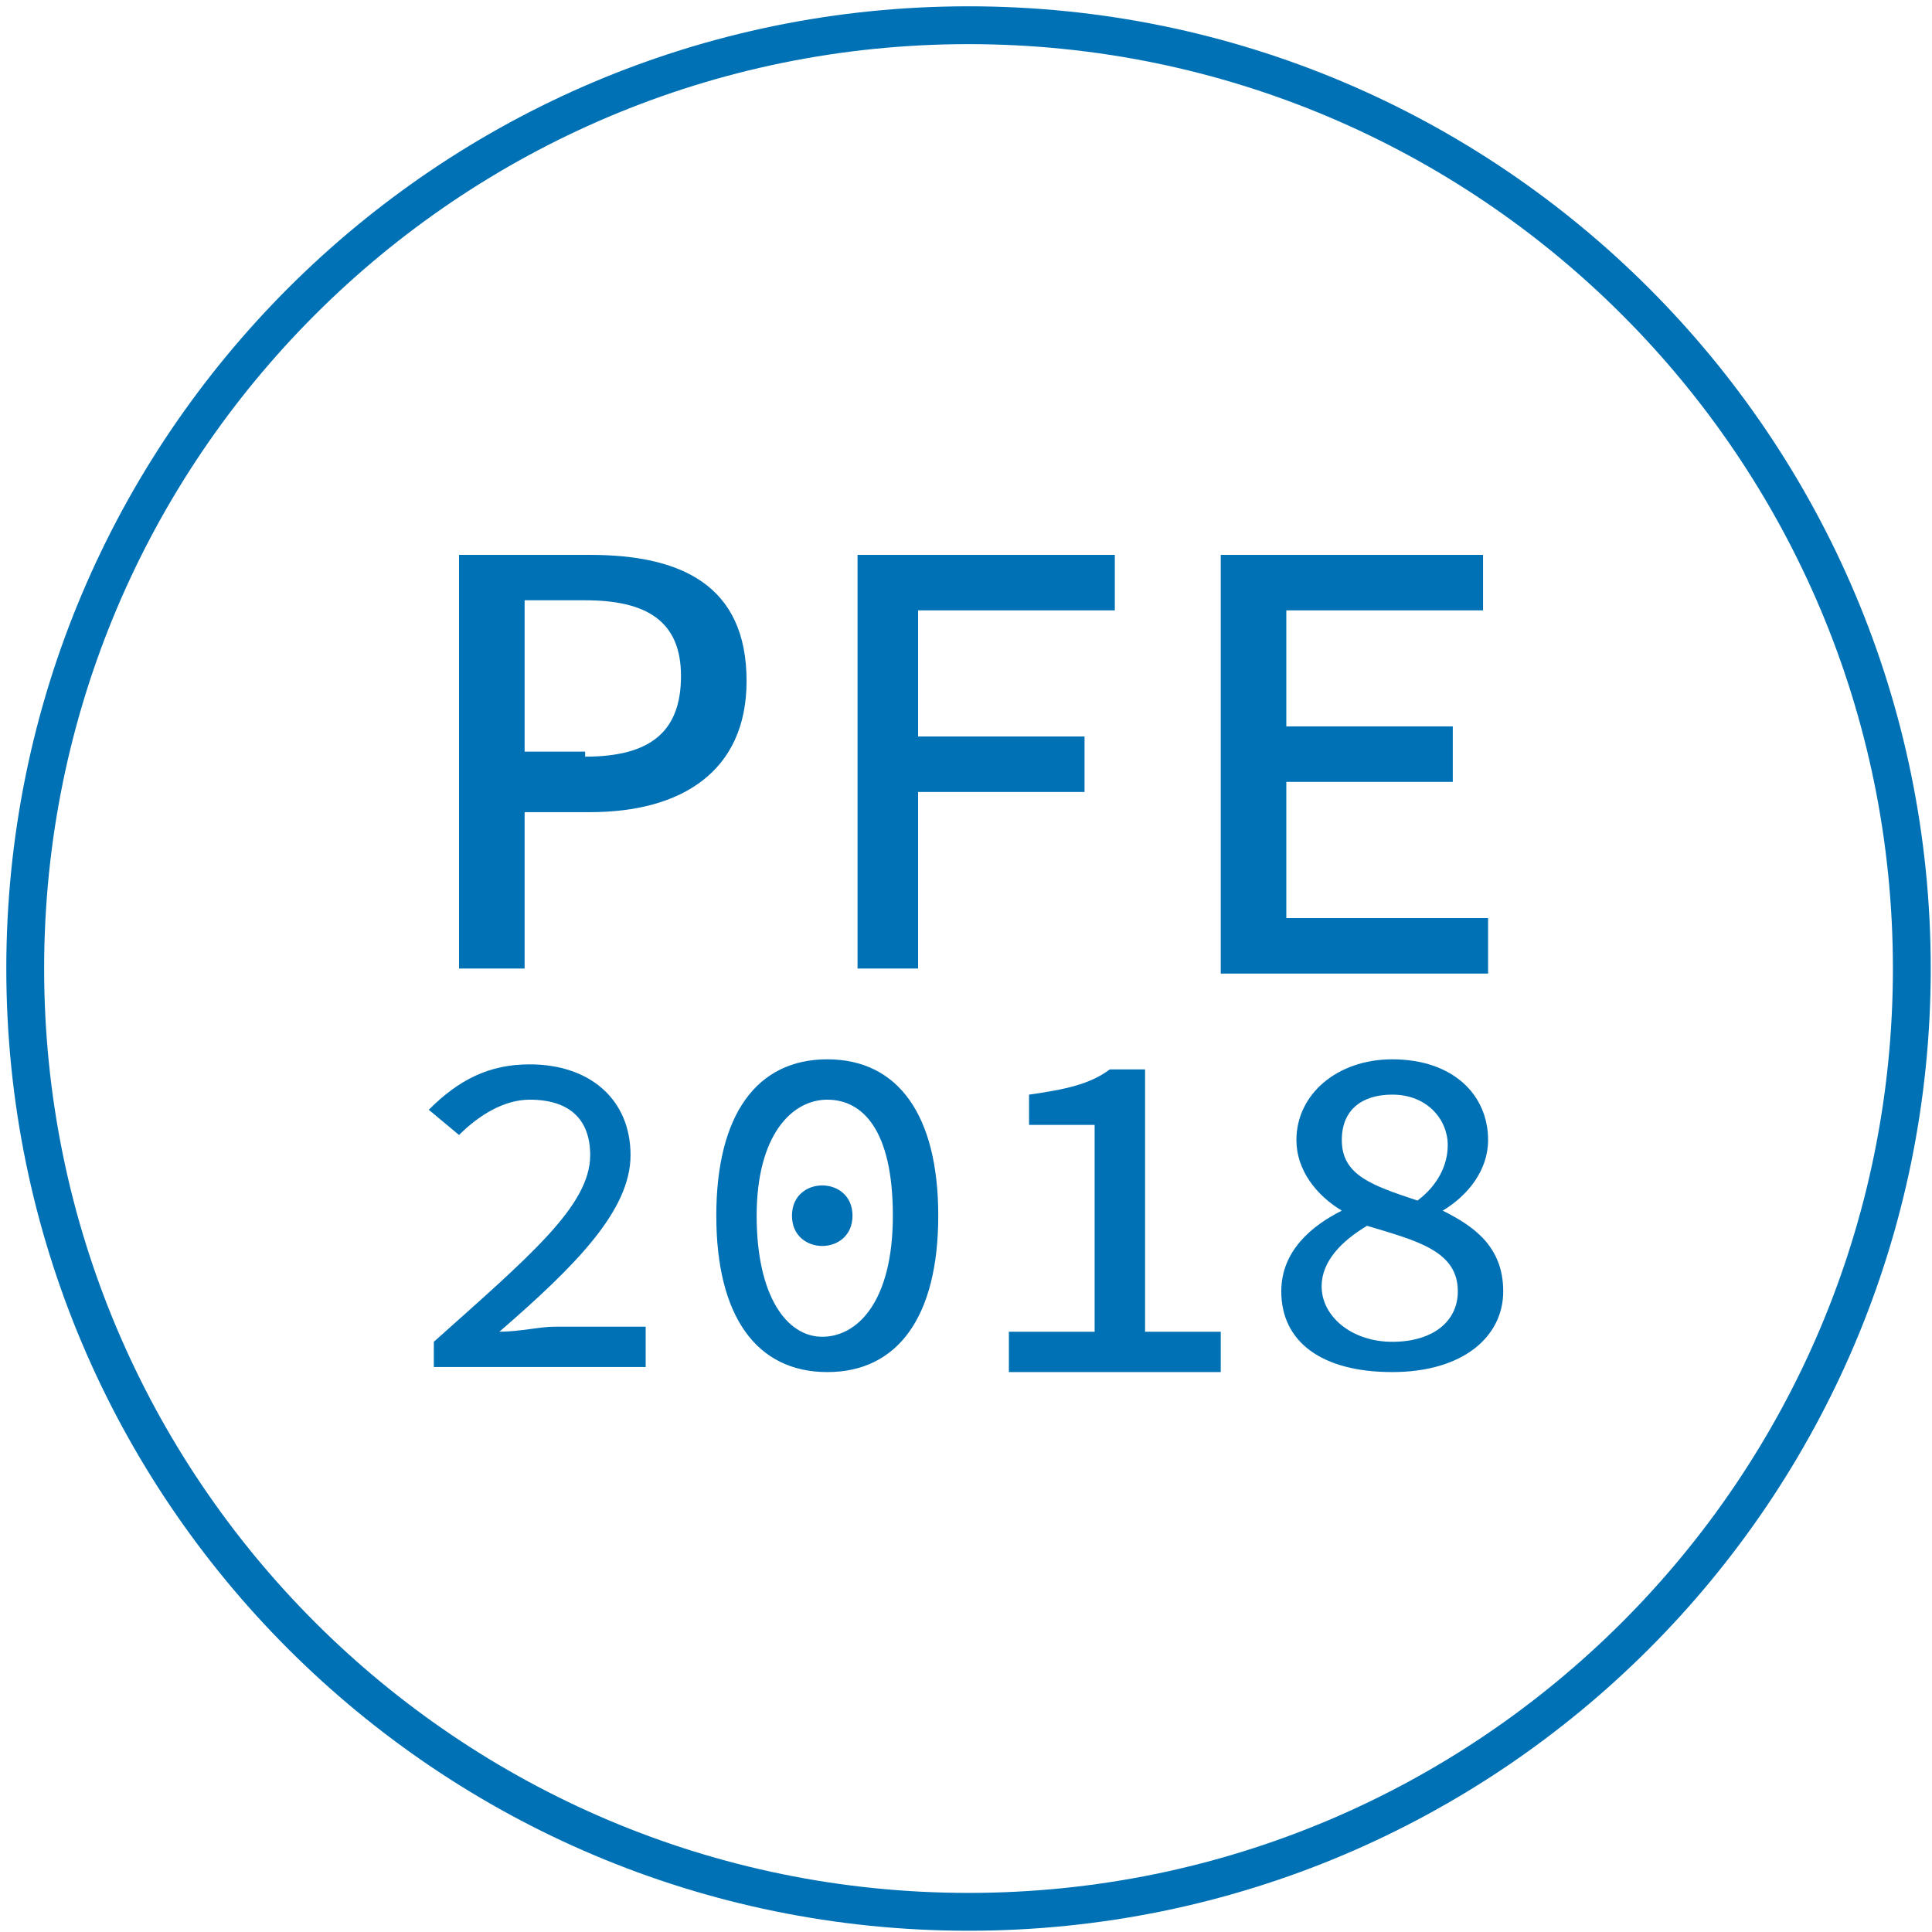
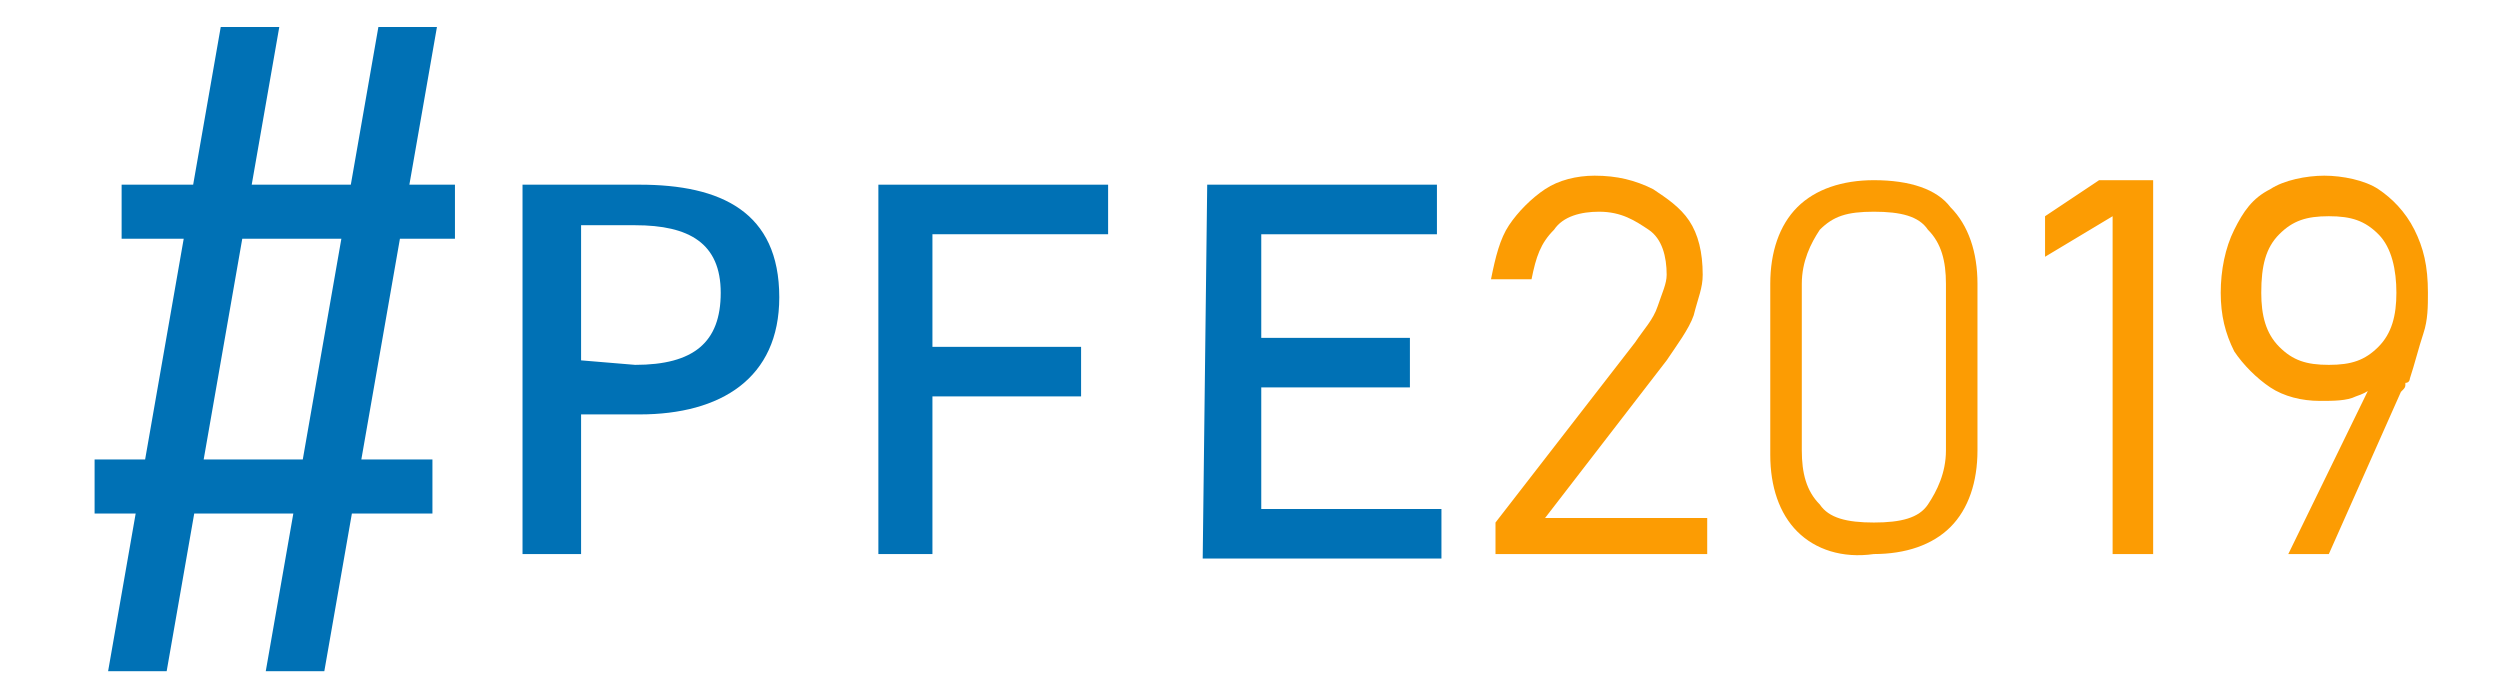
- <svg xmlns="http://www.w3.org/2000/svg" version="1.1" id="Layer_1" x="0px" y="0px" viewBox="0 0 38.3 38.3" style="enable-background:new 0 0 38.3 38.3;" xml:space="preserve">
+ <svg xmlns="http://www.w3.org/2000/svg" version="1.1" id="Layer_1" x="0px" y="0px" viewBox="0 0 55.5 15.2" style="enable-background:new 0 0 55.5 15.2;" xml:space="preserve">
  <style type="text/css">
- 	.st0{fill:none;stroke:#0071B5;stroke-width:0.75;stroke-miterlimit:10;}
- 	.st1{enable-background:new    ;}
- 	.st2{fill:#0071B5;}
+ 	.st0{enable-background:new    ;}
+ 	.st1{fill:#0071B5;}
+ 	.st2{fill:#FC9C03;}
</style>
-   <circle class="st0" cx="19.2" cy="19.2" r="18.7" />
-   <g class="st1">
-     <path class="st2" d="M9.1,11h2.6c1.8,0,3.1,0.6,3.1,2.5c0,1.8-1.3,2.6-3.1,2.6h-1.3v3.1H9.1V11z M11.6,15c1.3,0,1.9-0.5,1.9-1.6   c0-1.1-0.7-1.5-1.9-1.5h-1.2v3H11.6z" />
-     <path class="st2" d="M17,11h5.1v1.1h-3.9v2.5h3.3v1.1h-3.3v3.5H17V11z" />
-     <path class="st2" d="M24.3,11h5.1v1.1h-3.9v2.3h3.3v1.1h-3.3v2.7h4v1.1h-5.3V11z" />
+   <g class="st0">
+     <path class="st1" d="M11.6,4.1h2.6c1.8,0,3.1,0.6,3.1,2.5c0,1.8-1.3,2.6-3.1,2.6h-1.3v3.1h-1.3V4.1z M14.1,8.1   c1.3,0,1.9-0.5,1.9-1.6S15.3,5,14.1,5h-1.2v3L14.1,8.1L14.1,8.1z" />
+     <path class="st1" d="M19.5,4.1h5.1v1.1h-3.9v2.5H24v1.1h-3.3v3.5h-1.2V4.1z" />
+     <path class="st1" d="M26.8,4.1h5.1v1.1H28v2.3h3.3v1.1H28v2.7h4v1.1h-5.3L26.8,4.1L26.8,4.1z" />
  </g>
-   <g class="st1">
-     <path class="st2" d="M8.6,26.6c1.9-1.7,3.1-2.7,3.1-3.7c0-0.7-0.4-1.1-1.2-1.1c-0.5,0-1,0.3-1.4,0.7L8.5,22c0.6-0.6,1.2-0.9,2-0.9   c1.2,0,2,0.7,2,1.8c0,1.1-1.1,2.2-2.6,3.5c0.4,0,0.8-0.1,1.1-0.1h1.8v0.8H8.6V26.6z" />
-     <path class="st2" d="M14.2,24.1c0-2,0.8-3.1,2.2-3.1s2.2,1.1,2.2,3.1c0,2-0.8,3.1-2.2,3.1S14.2,26.1,14.2,24.1z M17.7,24.1   c0-1.7-0.6-2.3-1.3-2.3S15,22.5,15,24.1s0.6,2.4,1.3,2.4S17.7,25.8,17.7,24.1z M15.7,24.1c0-0.4,0.3-0.6,0.6-0.6s0.6,0.2,0.6,0.6   c0,0.4-0.3,0.6-0.6,0.6S15.7,24.5,15.7,24.1z" />
-     <path class="st2" d="M20,26.4h1.7v-4.1h-1.3v-0.6c0.7-0.1,1.2-0.2,1.6-0.5h0.7v5.2h1.5v0.8H20V26.4z" />
-     <path class="st2" d="M25.4,25.6c0-0.8,0.6-1.3,1.2-1.6v0c-0.5-0.3-0.9-0.8-0.9-1.4c0-0.9,0.8-1.6,1.9-1.6c1.2,0,1.9,0.7,1.9,1.6   c0,0.6-0.4,1.1-0.9,1.4v0c0.6,0.3,1.2,0.7,1.2,1.6c0,0.9-0.8,1.6-2.2,1.6C26.2,27.2,25.4,26.6,25.4,25.6z M28.9,25.6   c0-0.8-0.8-1-1.8-1.3c-0.5,0.3-0.9,0.7-0.9,1.2c0,0.6,0.6,1.1,1.4,1.1C28.4,26.6,28.9,26.2,28.9,25.6z M28.7,22.7   c0-0.5-0.4-1-1.1-1c-0.6,0-1,0.3-1,0.9c0,0.7,0.6,0.9,1.5,1.2C28.5,23.5,28.7,23.1,28.7,22.7z" />
+   <g>
+     <path class="st2" d="M33.2,11.6l3.1-4c0.2-0.3,0.4-0.5,0.5-0.8C36.9,6.5,37,6.3,37,6.1l0,0c0-0.4-0.1-0.8-0.4-1   c-0.3-0.2-0.6-0.4-1.1-0.4c-0.4,0-0.8,0.1-1,0.4c-0.3,0.3-0.4,0.6-0.5,1.1l0,0h-0.9l0,0c0.1-0.5,0.2-0.9,0.4-1.2   c0.2-0.3,0.5-0.6,0.8-0.8C34.6,4,35,3.9,35.4,3.9c0.5,0,0.9,0.1,1.3,0.3c0.3,0.2,0.6,0.4,0.8,0.7c0.2,0.3,0.3,0.7,0.3,1.2l0,0   c0,0.3-0.1,0.5-0.2,0.9c-0.1,0.3-0.4,0.7-0.6,1l-2.7,3.5h3.6v0.8h-4.7V11.6z" />
+     <path class="st2" d="M39.9,11.8c-0.4-0.4-0.6-1-0.6-1.7V6.3c0-0.7,0.2-1.3,0.6-1.7c0.4-0.4,1-0.6,1.7-0.6c0.8,0,1.4,0.2,1.7,0.6   c0.4,0.4,0.6,1,0.6,1.7V10c0,0.7-0.2,1.3-0.6,1.7c-0.4,0.4-1,0.6-1.7,0.6C40.9,12.4,40.3,12.2,39.9,11.8z M42.8,11.2   c0.2-0.3,0.4-0.7,0.4-1.2V6.3c0-0.5-0.1-0.9-0.4-1.2c-0.2-0.3-0.6-0.4-1.2-0.4s-0.9,0.1-1.2,0.4C40.2,5.4,40,5.8,40,6.3V10   c0,0.5,0.1,0.9,0.4,1.2c0.2,0.3,0.6,0.4,1.2,0.4S42.6,11.5,42.8,11.2z" />
+     <path class="st2" d="M47.7,12.3h-0.8V4.8l-1.5,0.9V4.8L46.6,4h1.2v8.3H47.7z" />
+     <path class="st2" d="M52.8,8.2v0.2c-0.1,0.2-0.2,0.3-0.5,0.4c-0.2,0.1-0.5,0.1-0.8,0.1c-0.4,0-0.8-0.1-1.1-0.3   c-0.3-0.2-0.6-0.5-0.8-0.8c-0.2-0.4-0.3-0.8-0.3-1.3l0,0c0-0.5,0.1-1,0.3-1.4s0.4-0.7,0.8-0.9c0.3-0.2,0.8-0.3,1.2-0.3   s0.9,0.1,1.2,0.3c0.3,0.2,0.6,0.5,0.8,0.9s0.3,0.8,0.3,1.4l0,0c0,0.3,0,0.6-0.1,0.9c-0.1,0.3-0.2,0.7-0.3,1c0,0,0,0.1-0.1,0.1   c0,0.1,0,0.1-0.1,0.2l-1.6,3.6h-0.9L52.8,8.2z M52.8,7.7c0.3-0.3,0.4-0.7,0.4-1.2l0,0c0-0.5-0.1-1-0.4-1.3s-0.6-0.4-1.1-0.4   s-0.8,0.1-1.1,0.4c-0.3,0.3-0.4,0.7-0.4,1.3l0,0c0,0.5,0.1,0.9,0.4,1.2c0.3,0.3,0.6,0.4,1.1,0.4S52.5,8,52.8,7.7z" />
+   </g>
+   <g>
+     <g>
+       <path class="st1" d="M9.6,10.2v1.2H2.1v-1.2H9.6z M4.9,0.6h1.3L3.7,14.9H2.4L4.9,0.6z M10.1,4.1v1.2H2.7V4.1H10.1z M8.4,0.6h1.3    L7.2,14.9H5.9L8.4,0.6z" />
+     </g>
  </g>
</svg>
